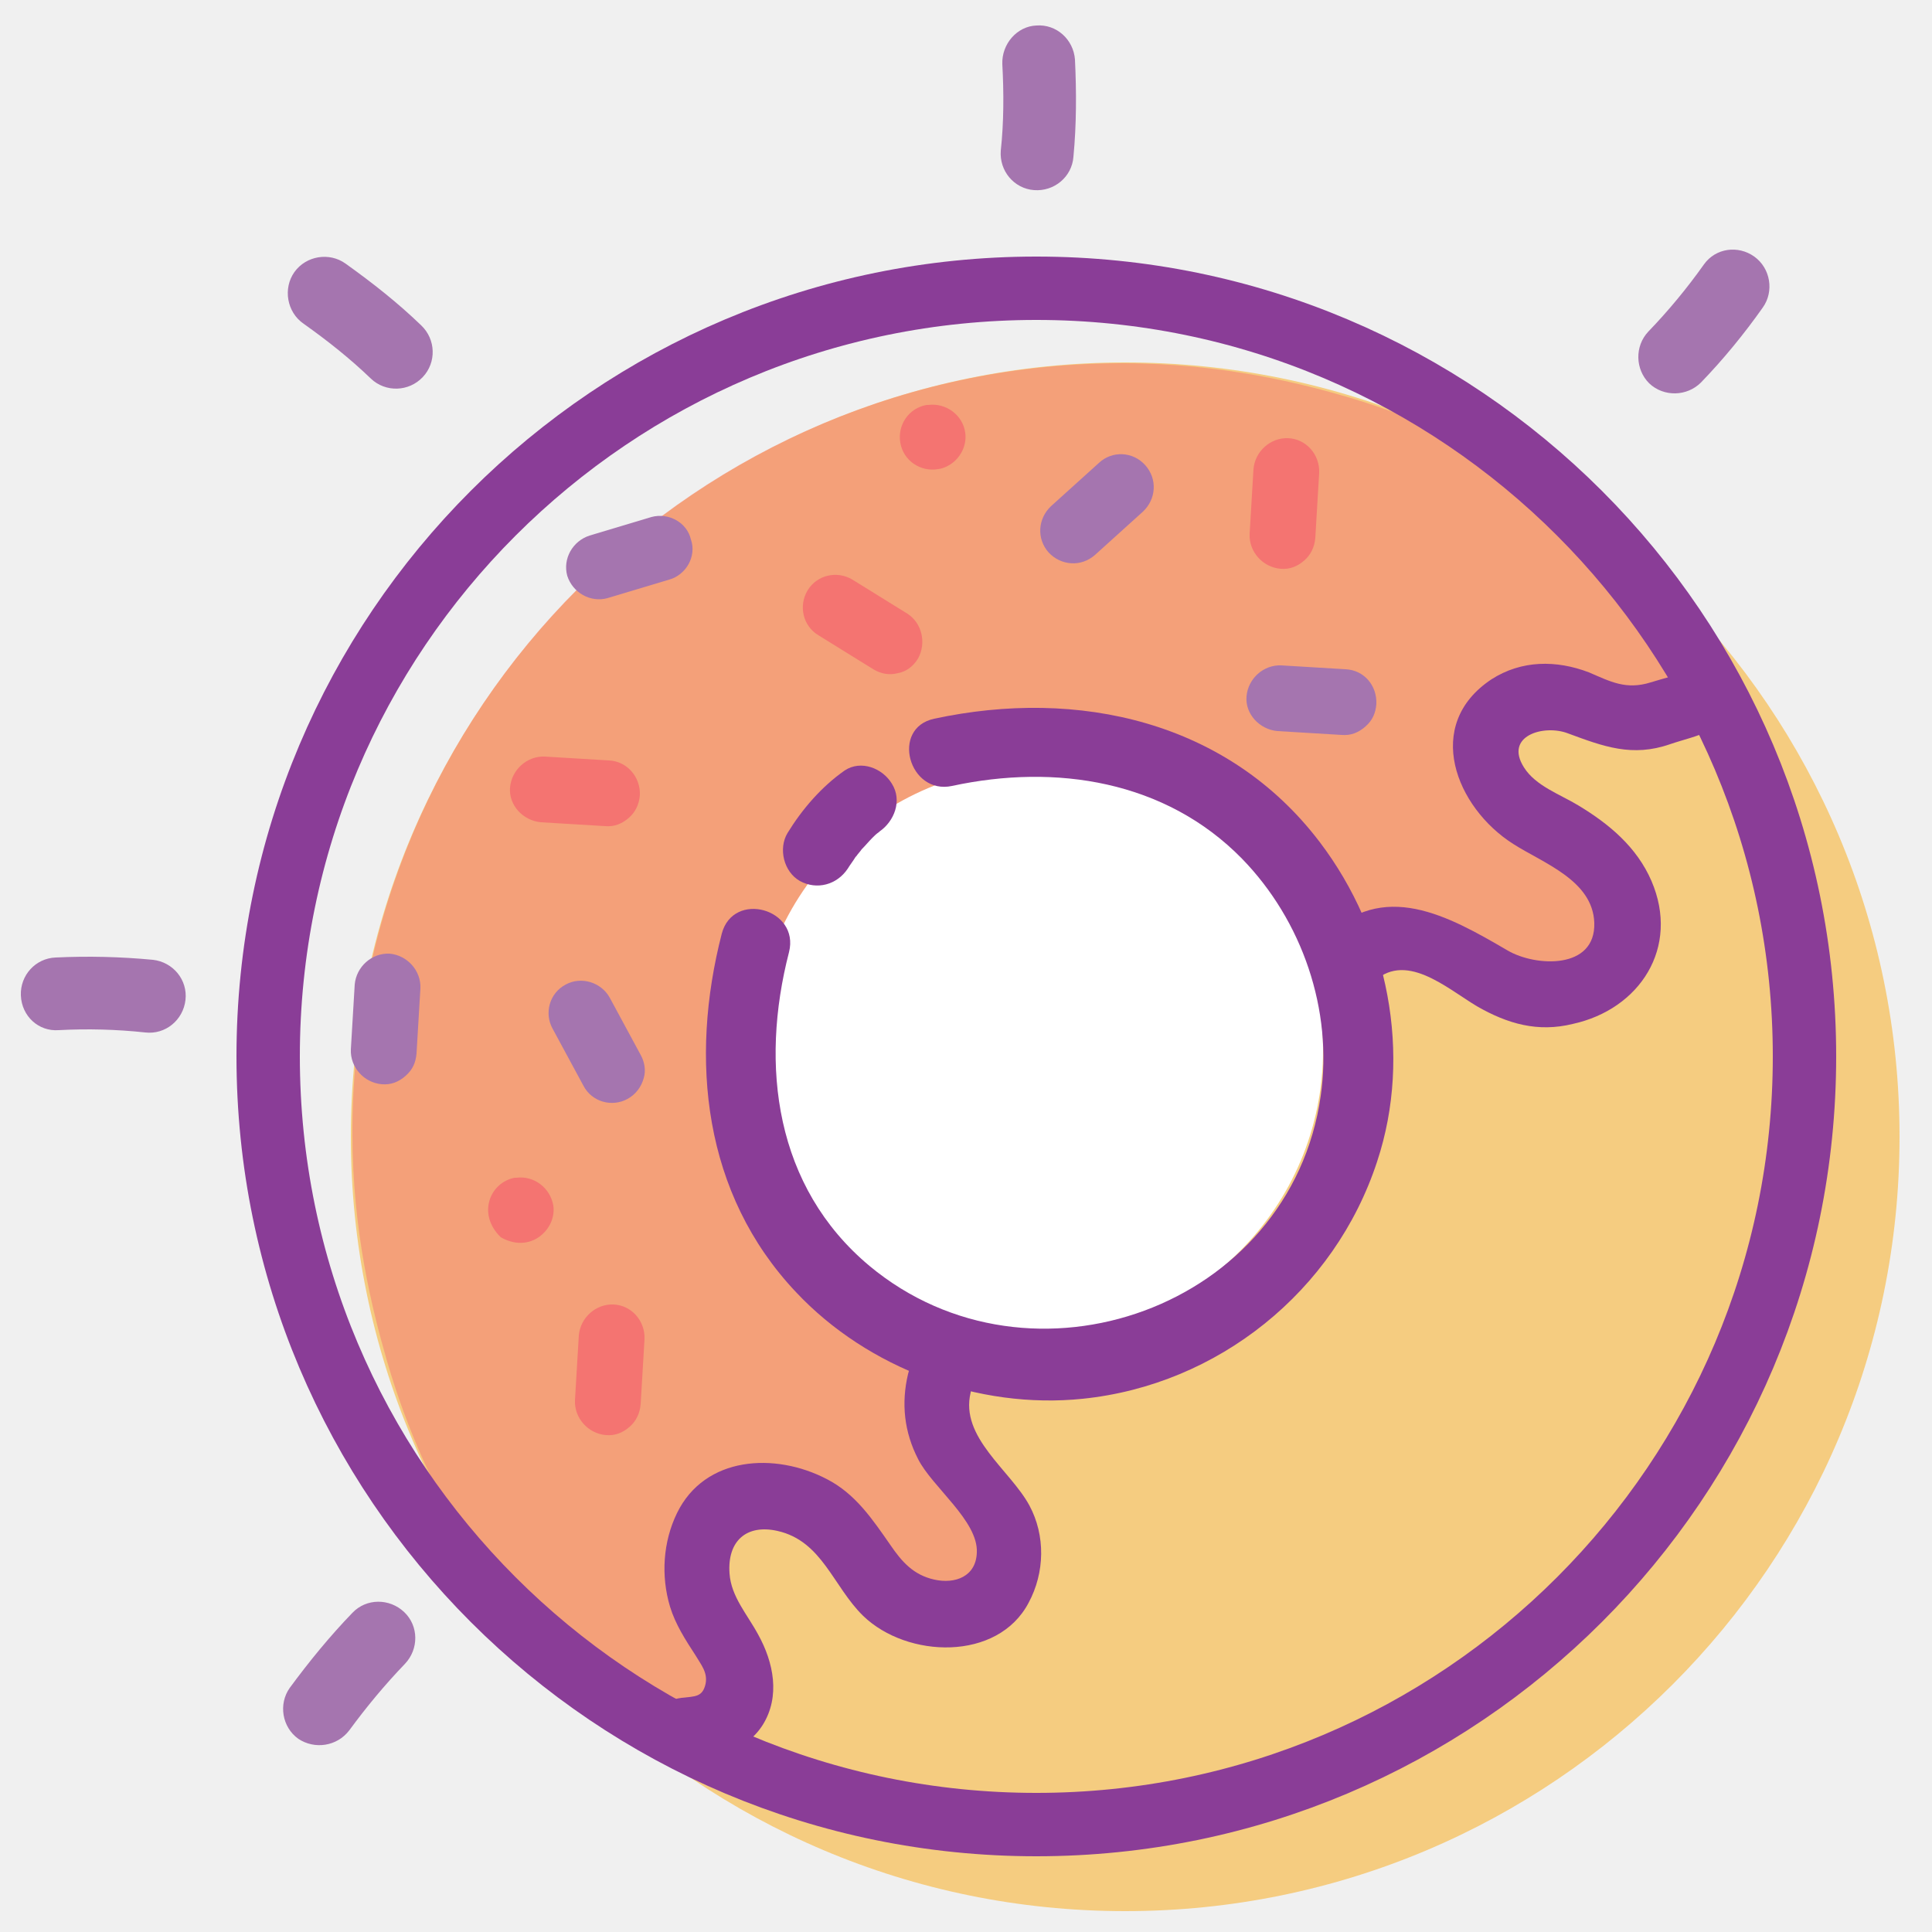
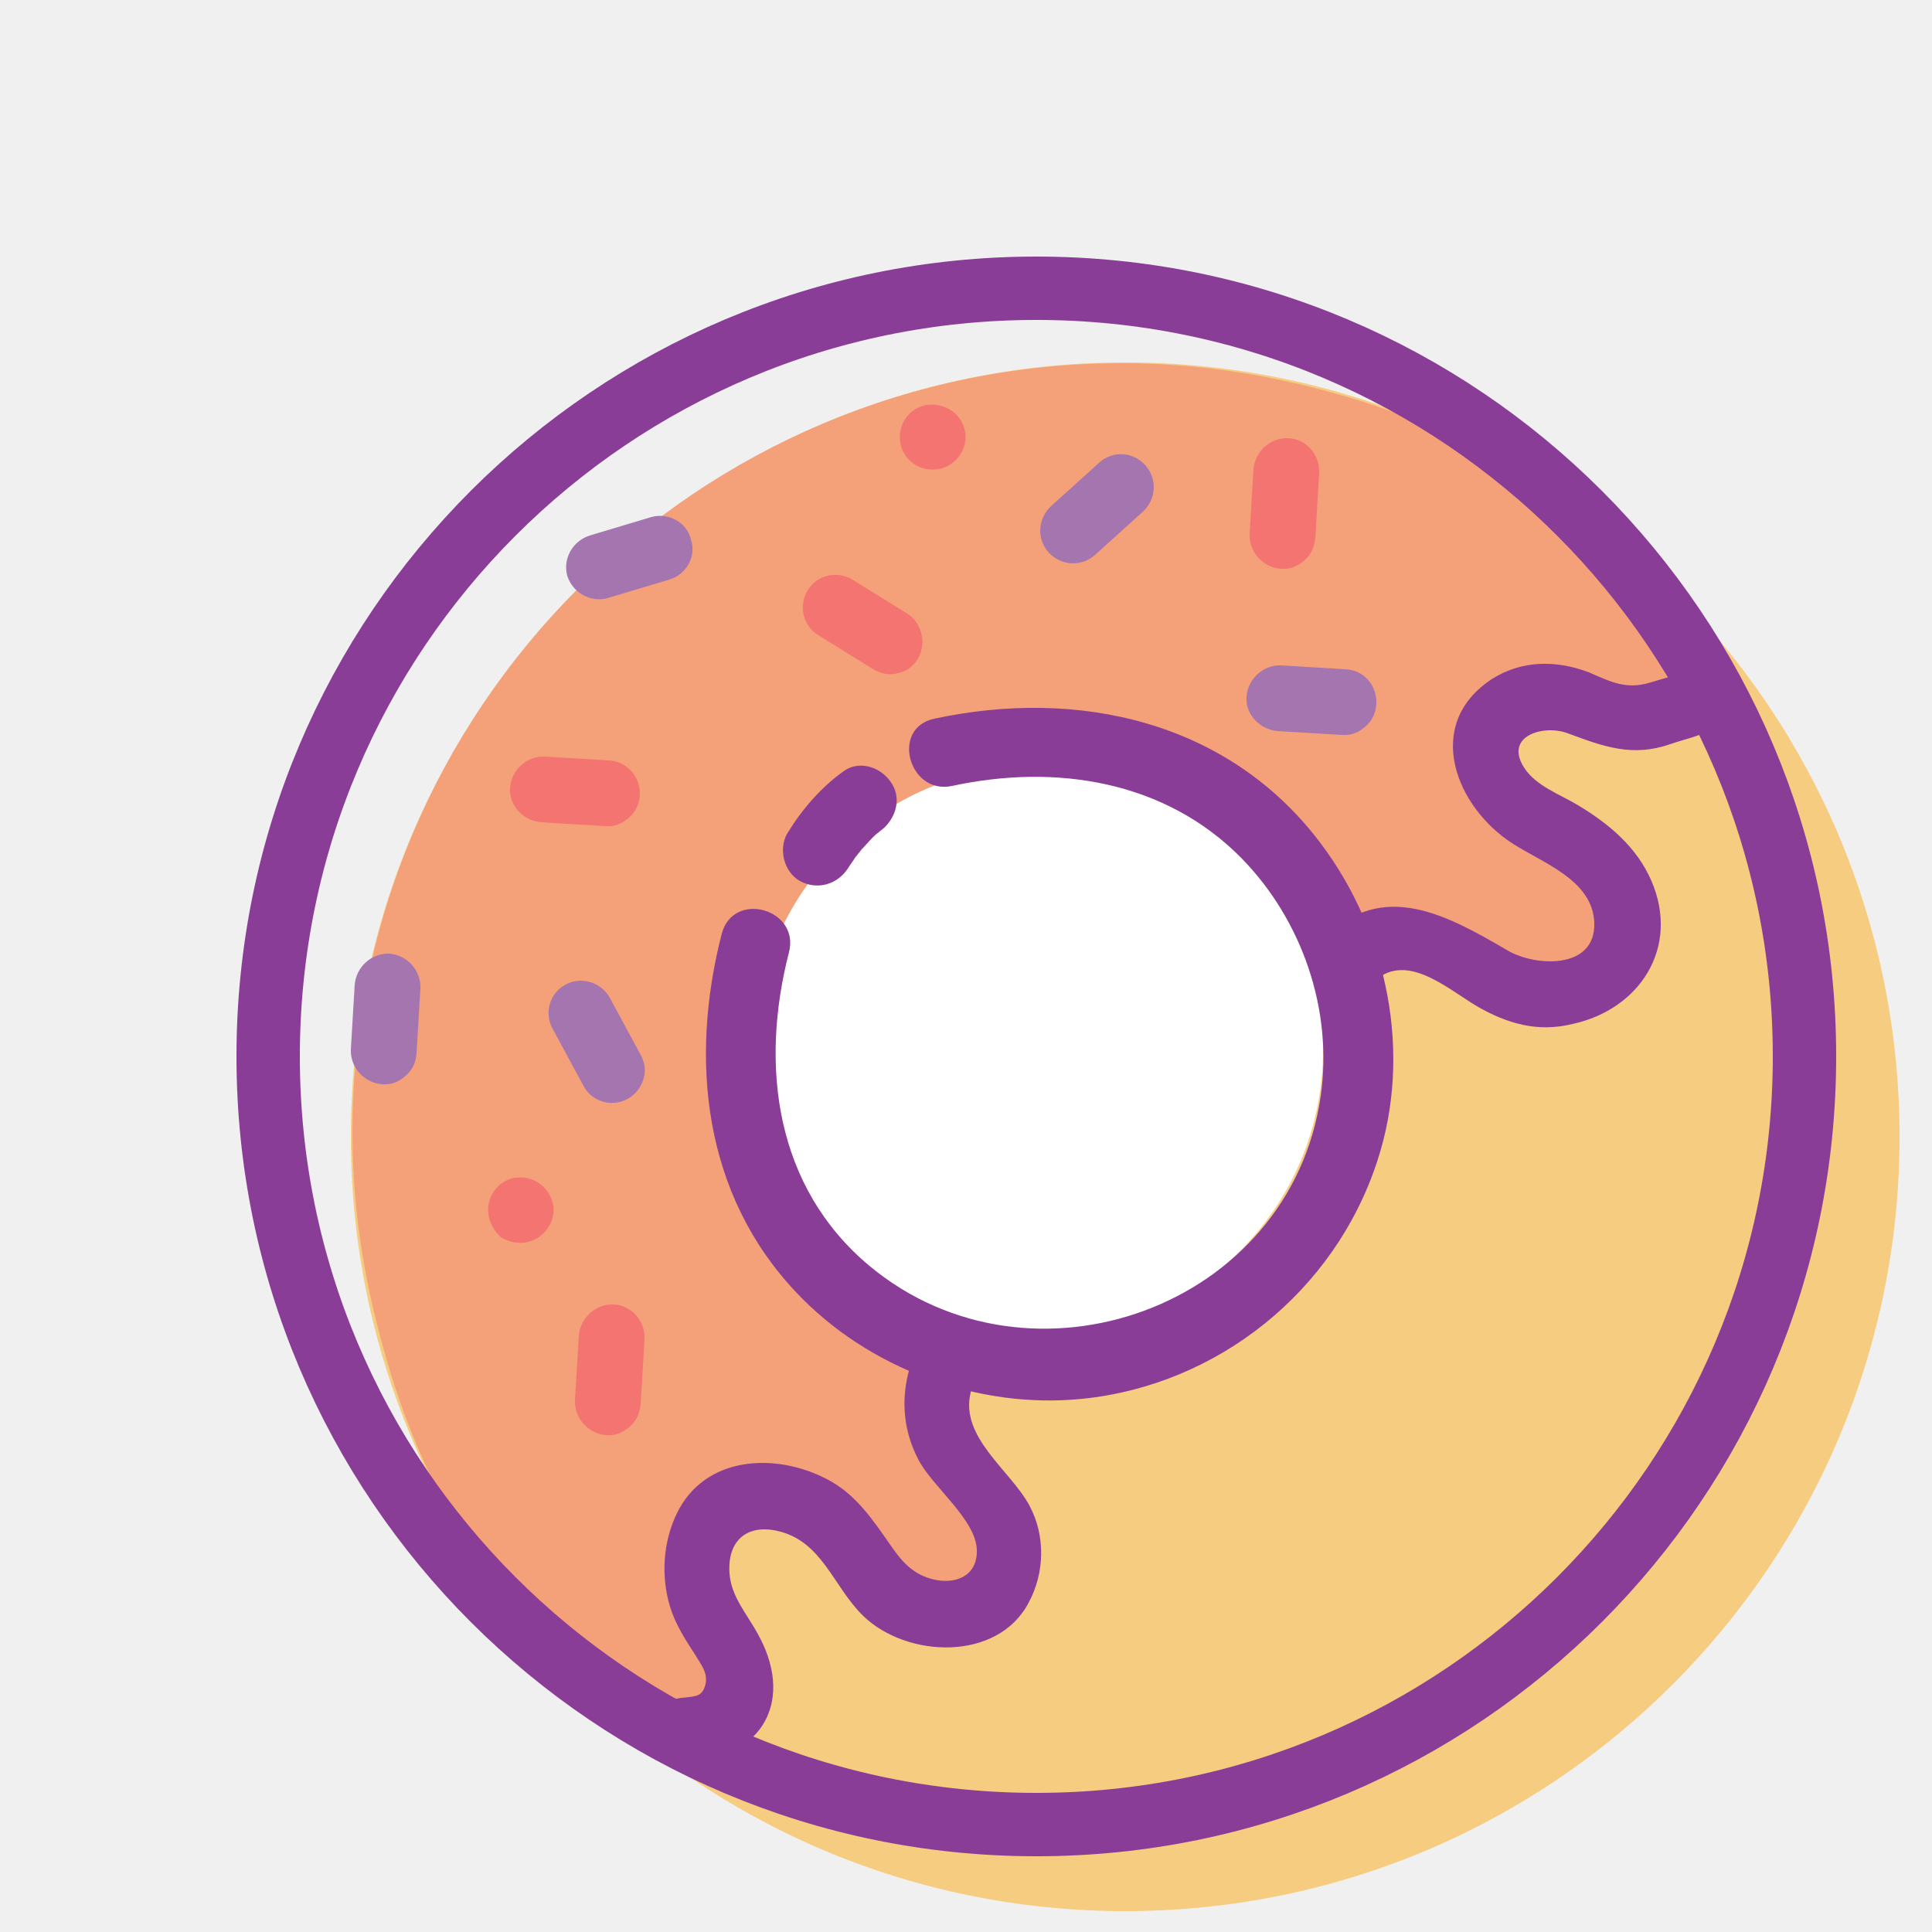
<svg xmlns="http://www.w3.org/2000/svg" version="1.1" id="Livello_1" x="0px" y="0px" viewBox="0 0 250 250" style="enable-background:new 0 0 250 250;" xml:space="preserve">
  <style type="text/css">
	.st0{fill:#F5CC80;}
	.st1{fill:none;}
	.st2{opacity:0.5;fill:#F47471;enable-background:new    ;}
	.st3{fill:#FFFFFF;}
	.st4{fill:#F47471;}
	.st5{fill:#A575AF;}
	.st6{fill:none;stroke:#8A3D97;stroke-width:8.2;stroke-miterlimit:10;}
	.st7{fill:#8A3D97;}
+ 
+ 
+ 	@keyframes popup-hair {
+ 		to {
+ 			visibility: unset
+ 		}
+ 	}
+ 
+ 	#Livello_2 .st5{
+ 		visibility: hidden;
+ 
+ 		animation-name: popup-hair;
+ 		animation-timing-function: linear;
+ 		animation-iteration-count: 1;
+ 		animation-duration: .1;
+ 		animation-delay: 2.5s;
+ 		animation-fill-mode: forwards;
+ 	}
+ 
</style>
  <circle id="XMLID_151_" class="st0" cx="145.6" cy="147.1" r="100.2" />
  <path id="XMLID_150_" class="st1" d="M113.4,39.9c12.9-4,23.2-3.7,29.3-3c6.8,0.8,12.1,2.5,22,5.7c7.1,2.3,12.2,3.9,18.7,7.3  c7.3,3.8,12.3,7.7,15.7,10.3c4,3.1,7.5,5.9,11.3,10.3c3.7,4.3,1.2,2.6,8,12.3c1.1,1.6,2.7,3.9,2,6c-0.6,1.7-2.3,2.5-2.7,2.7  c-2.1,1-4.1,0.5-6,0c-2.3-0.6-4.3-1.6-7-3c-1.8-0.9-2.5-1.4-3.7-1.3c-1.6,0-2.8,0.8-4,1.7c-1.3,0.9-2.4,1.6-3,3  c-0.7,1.6-0.4,3-0.3,3.7c0.5,2.6,2,3.5,5.3,7.3c2.9,3.3,4.4,5,5,7.3c0.3,1,1,3.7-0.3,6c-0.2,0.3-0.4,0.6-3.3,3.3  c-1.8,1.6-2.6,2.4-3,2.7c-2.5,1.5-5.1,1.4-6.3,1.3c-1-0.1-4.3-0.3-7.3-2.7c-3.1-2.4-2.2-4-5-6.3c-3.8-3.1-9.1-3-9-3.3  c0-0.3,2.8,0.2,3-0.3c0.2-0.7-4.8-2.8-11.7-6c-11.4-5.2-11.7-5.8-15.3-6.7c-4.3-1-7.7-1-13-1c-8,0-13.6,1-13.7,0.7  c0-0.3,2.8-1.1,3-0.7c0.5,1.1-17.8,6.7-22.7,19.3c-1.3,3.3-2,7.3-2,7.3c-0.8,4.3-0.3,5.9-0.7,11.7c-0.5,8.5-1.6,8.1-1,11.3  c0.6,3.1,2.5,5.9,6.3,11.3c3.8,5.5,5.8,8.2,8.3,10c4.3,3,7.1,2.6,8.7,5.7c1.4,2.7-0.4,3.9,1,7.3c1.1,2.8,2.5,2.5,6,7.3  c3.1,4.1,3.1,5.7,3,6.3c-0.2,2.5-2.3,4.3-2.7,4.7c-1.2,1-2.3,1.4-4,2c-2.3,0.8-4.2,1-4.7,1c-2.4,0.2-5.2,0.4-7.3-1  c-2.8-1.8-1.4-4.5-4.3-8c-1.9-2.3-5.6-4.9-9-4c-2.1,0.6-3.4,2.3-5.3,5c-1.7,2.4-2.7,3.8-2.7,5.7c0,2.1,1.2,2.3,3.3,6.7  c1.1,2.3,1.8,3.7,2,5.7c0.1,0.7,0.3,3.1-0.7,6c-0.6,1.8-1.2,3.5-2.7,4.3c-2.4,1.3-5.7-0.7-7.3-1.7c-16.4-10.1-24-19.7-24-19.7  c-4.1-5.2-10.1-13.8-15.3-26c-7.6-17.7-8.8-32.4-9-35.7c-0.5-7.5-1.1-16.8,2-28.3c3.2-11.9,8.7-19.7,14-27.3  c3.8-5.5,11.1-15.8,24-25.7C89.5,47.7,103.7,42.5,113.4,39.9z" />
  <path id="XMLID_148_" class="st2" d="M92.5,225.7c-6.6,0.3-31.9-13.4-42.4-49.5c-1.9-6.6-4.5-16.8-4.5-29.6  c0-55,44.6-99.6,99.6-99.6c13.1,0,23.5,2.7,29.6,4.5c34.4,10.4,48,34.1,44.9,40.5s-7.3-3.4-19.6-2.5c-1.4,0.1-6.1,4.5-7.5,6.2  c-2.7,3.2,13.5,12.7,14.6,15.9c1.7,5,3.4,6.8,3.3,10.3c0,0.9-4,2.7-6.2,5.1c-1.3,1.4-5.1-1.7-16.6-1.7c-6,0-14.1-2.8-14.7-9.9  c-0.5-6.6-3.3-1.3-3.3-1.5c0-0.4-16.6-16.8-30.1-12.8c-3.4,1-14.9-6.4-36.3,18.2c-0.8,0.9-7.4,18.9-7.2,21.4  c0.9,11.9,5,25.8,12.1,27.5c13,3,18.6,17.2,15.7,17c-13.7-0.9-2.8-2.3-2.9-2.6c-0.1-0.4,11.4,8,5.3,7.5c-2.4-0.2,5.5,9.9,2.9,9.8  c-2.7-0.1-2.7,4.6-5.6,5.9c-3.5,1.5-5.8,1.1-6.5,0.7c-0.8-0.5-6.4-3.8-5.6-3.9c1.1-0.1,2.7-7.9,2.9-2.3c0.4,8.9-9.2-8.1-18-4.9  c-0.8,0.3-3-0.2-4.6,1.1c-0.3,0.2-1.1,0.9-1.5,2c-1.2,3.3,2.6,7.4,1.6,8.2c-0.2,0.2-0.8,0.4-1.8,0.3c-4.1-0.4,12,5.9,6.6,5.4  c-1-0.1,3.8,3.5,2.7,5.2s-7.6,0.9-6.3,3.4c0.8,1.6,1.4,2.4,2.6,4.9c1.2,2.6,1.3,3.3,1,3.9C96,231.1,93.3,225.7,92.5,225.7z" />
  <circle id="tondo_interno_1_" class="st3" cx="134.4" cy="135.9" r="36.8" />
  <g id="XMLID_99_">
    <g id="XMLID_144_">
      <g id="XMLID_145_">
        <path id="XMLID_146_" class="st4" d="M120.1,52.4c-0.1,0-0.1,0-0.2,0c-2.3,0.4-3.8,2.6-3.4,4.9c0.4,2.3,2.6,3.8,4.9,3.4     c0.8-0.1,1.5-0.5,2.1-1c1-0.9,1.6-2.3,1.4-3.7C124.6,53.7,122.4,52.1,120.1,52.4z" />
      </g>
    </g>
    <g id="XMLID_141_">
      <g id="XMLID_142_">
        <path id="XMLID_143_" class="st4" d="M166.7,56.7c-2.3-0.1-4.3,1.7-4.5,4l-0.5,8.4c-0.1,2.3,1.7,4.3,4,4.5     c1.2,0.1,2.2-0.3,3.1-1.1c0.8-0.7,1.3-1.7,1.4-2.9l0.5-8.4C170.8,58.8,169,56.8,166.7,56.7z" />
      </g>
    </g>
    <g id="XMLID_138_">
      <g id="XMLID_139_">
        <path id="XMLID_140_" class="st4" d="M79.4,168.8c-2.3-0.1-4.3,1.7-4.5,4l-0.5,8.4c-0.1,2.3,1.7,4.3,4,4.5     c1.2,0.1,2.2-0.3,3.1-1.1c0.8-0.7,1.3-1.7,1.4-2.9l0.5-8.4C83.5,170.9,81.7,168.9,79.4,168.8z" />
      </g>
    </g>
    <g id="XMLID_135_">
      <g id="XMLID_136_">
        <path id="XMLID_137_" class="st5" d="M50.4,123.4c-2.3-0.1-4.3,1.7-4.5,4l-0.5,8.4c-0.1,2.3,1.7,4.3,4,4.5     c1.2,0.1,2.2-0.3,3.1-1.1s1.3-1.7,1.4-2.9l0.5-8.4C54.5,125.6,52.7,123.6,50.4,123.4z" />
      </g>
    </g>
    <g id="XMLID_132_">
      <g id="XMLID_133_">
        <path id="XMLID_134_" class="st5" d="M142.2,59.9l-6.2,5.6c-1.7,1.6-1.9,4.2-0.3,6c1.6,1.7,4.2,1.9,6,0.3l6.2-5.6     c1.7-1.6,1.9-4.2,0.3-6S143.9,58.3,142.2,59.9z" />
      </g>
    </g>
    <g id="XMLID_129_">
      <g id="XMLID_130_">
        <path id="XMLID_131_" class="st4" d="M78.8,98.4l-8.3-0.5c-2.3-0.1-4.3,1.7-4.5,4s1.7,4.3,4,4.5l8.3,0.5c1.2,0.1,2.2-0.3,3.1-1.1     c0.8-0.7,1.3-1.7,1.4-2.9C82.9,100.5,81.1,98.5,78.8,98.4z" />
      </g>
    </g>
    <g id="XMLID_126_">
      <g id="XMLID_127_">
        <path id="XMLID_128_" class="st5" d="M174.1,86.6l-8.3-0.5c-2.3-0.1-4.3,1.7-4.5,4s1.7,4.3,4,4.5l8.3,0.5     c1.2,0.1,2.2-0.3,3.1-1.1s1.3-1.7,1.4-2.9C178.2,88.7,176.5,86.7,174.1,86.6z" />
      </g>
    </g>
    <g id="XMLID_123_">
      <g id="XMLID_124_">
        <path id="XMLID_125_" class="st4" d="M117.4,79.4l-7.1-4.4c-2-1.2-4.6-0.6-5.8,1.4c-1.2,2-0.6,4.6,1.4,5.8l7.1,4.4     c1,0.6,2.1,0.8,3.2,0.5c1.1-0.2,2-0.9,2.6-1.9C119.9,83.2,119.3,80.6,117.4,79.4z" />
      </g>
    </g>
    <g id="XMLID_120_">
      <g id="XMLID_121_">
        <path id="XMLID_122_" class="st5" d="M73.2,127.4c-2.1,1.1-2.8,3.7-1.7,5.7l4,7.4c1.1,2.1,3.7,2.8,5.7,1.7     c1.1-0.6,1.8-1.6,2.1-2.7c0.3-1,0.1-2.1-0.4-3l-4-7.4C77.8,127.1,75.2,126.3,73.2,127.4z" />
      </g>
    </g>
  </g>
  <g id="Livello_2">
    <path id="XMLID_77_" class="st5" d="M220.5,34.2c-2.2,3.1-4.6,6-7.2,8.7c-1.8,1.9-1.7,4.9,0.1,6.7c1.9,1.8,4.9,1.7,6.7-0.1   c2.9-3,5.6-6.3,8-9.7c1.5-2.1,1-5.1-1.1-6.6C224.9,31.7,222,32.1,220.5,34.2z" />
    <path id="XMLID_51_" class="st5" d="M129.7,8.3c0.2,3.7,0.2,7.5-0.2,11.2c-0.2,2.6,1.7,4.9,4.3,5.1c2.6,0.2,4.9-1.7,5.1-4.3   c0.4-4.2,0.4-8.4,0.2-12.6c-0.2-2.6-2.4-4.6-5-4.4C131.6,3.4,129.6,5.7,129.7,8.3z" />
    <path id="XMLID_61_" class="st5" d="M39.3,41.9c3.1,2.2,6,4.5,8.7,7.1c1.9,1.8,4.9,1.7,6.7-0.2s1.7-4.9-0.2-6.7   c-3-2.9-6.3-5.5-9.8-8c-2.1-1.5-5.1-1-6.6,1.1S37.1,40.4,39.3,41.9z" />
    <path id="XMLID_62_" class="st5" d="M7.6,133.3c3.7-0.2,7.5-0.1,11.2,0.3c2.6,0.3,4.9-1.6,5.2-4.2s-1.6-4.9-4.2-5.2   c-4.2-0.4-8.4-0.5-12.6-0.3c-2.6,0.1-4.6,2.3-4.5,4.9C2.8,131.5,5,133.5,7.6,133.3z" />
    <path id="XMLID_63_" class="st5" d="M45.2,223.9c2.2-3,4.6-5.9,7.2-8.6c1.8-1.9,1.8-4.9-0.1-6.7c-1.9-1.8-4.9-1.8-6.7,0.1   c-2.9,3-5.6,6.3-8.1,9.7c-1.5,2.1-1,5.1,1.1,6.6C40.7,226.4,43.6,226,45.2,223.9z" />
    <g id="XMLID_52_">
      <g id="XMLID_58_">
        <circle id="XMLID_64_" class="st6" cx="134.1" cy="136.7" r="99.4" />
        <g id="XMLID_60_">
          <g id="XMLID_91_">
            <path id="XMLID_97_" class="st7" d="M177.5,127.3c4.2-4.4,9.6,0.5,13.6,2.9c4,2.3,7.9,3.4,12.4,2.3c8.7-1.9,13.9-9.9,10.2-18.5       c-1.9-4.4-5.5-7.4-9.5-9.8c-2.3-1.4-5.5-2.5-7-4.9c-2.6-4.1,2.6-5.6,5.7-4.4c4.6,1.7,8.3,3.1,13.2,1.4c3.5-1.2,7.6-1.6,8.2-6.1       c0.7-5.3-7.4-7.6-8.1-2.2c-0.1,0.2-0.1,0.5-0.2,0.7c0.8-0.6,1.7-1.3,2.5-1.9c-1.6,0.6-3.3,1-4.9,1.5c-3.2,1-5.2-0.1-8-1.3       c-4.2-1.6-8.7-1.6-12.6,0.9c-8.9,5.9-4.6,16.6,2.8,21.3c3.9,2.5,10.3,4.7,10.5,10.2c0.2,6.1-7.6,5.7-11.2,3.6       c-7.7-4.5-16.2-9.3-23.7-1.6C167.8,125.3,173.7,131.2,177.5,127.3L177.5,127.3z" />
          </g>
        </g>
        <g id="XMLID_59_">
          <g id="XMLID_85_">
            <path id="XMLID_89_" class="st7" d="M117.5,177.8c-0.9,3.8-0.5,7.5,1.3,11c1.8,3.6,7.8,8,7.6,12.1c-0.1,3.1-2.8,4.1-5.5,3.5       s-4.2-2.3-5.7-4.5c-2.3-3.3-4.5-6.6-8.2-8.5c-6.7-3.5-15.8-3-19.4,4.4c-1.8,3.7-2.1,8.1-0.9,12.1c0.7,2.3,2,4.3,3.3,6.3       c0.7,1.2,1.6,2.2,1.3,3.7c-0.4,1.7-1.3,1.6-3.1,1.8c-5.3,0.6-5.4,9,0,8.4c4-0.5,8.2-1.3,10.5-4.9c2.3-3.7,1.4-8.1-0.6-11.7       c-1.4-2.6-3.5-4.9-3.7-7.9c-0.3-4.2,2.2-6.4,6.2-5.5c5.8,1.3,7.2,7.2,11.1,11c5.7,5.5,17.4,5.9,21.4-1.7       c2.1-3.9,2.2-8.7,0.1-12.6c-2.5-4.6-9-8.8-7.6-14.6C126.8,174.8,118.7,172.5,117.5,177.8L117.5,177.8z" />
          </g>
        </g>
      </g>
      <g id="XMLID_56_">
        <g id="XMLID_57_">
          <g id="XMLID_78_">
            <path id="XMLID_83_" class="st7" d="M123.2,101.7c13.4-2.9,27.6-0.7,37.5,9.4c7.8,8,11.8,19.6,10.2,30.7       c-3.9,27.4-37.5,39.4-58.4,22c-12.2-10.2-14.2-25.9-10.4-40.6c1.4-5.6-7.2-8-8.7-2.4c-4.2,16.3-2.4,33.7,9.6,46.4       c9.3,9.9,23.6,15.2,37.1,13.8c17.5-1.8,32.6-13.9,38.1-30.7c4.6-13.9,1.4-29.7-7.4-41.3c-11.9-15.7-31.3-20-49.9-16       C115.2,94.2,117.6,102.9,123.2,101.7L123.2,101.7z" />
          </g>
        </g>
      </g>
    </g>
  </g>
  <g id="XMLID_80_">
    <g id="XMLID_93_">
      <path id="XMLID_96_" class="st5" d="M84.3,66.9l-8,2.4c-2.2,0.7-3.5,3-2.9,5.2c0.7,2.2,3,3.5,5.2,2.9l8-2.4c1.1-0.3,2-1.1,2.5-2    s0.7-2.1,0.3-3.2C88.9,67.6,86.5,66.3,84.3,66.9z" />
    </g>
  </g>
  <g id="XMLID_19_">
    <g id="XMLID_20_">
      <path id="XMLID_21_" class="st4" d="M66.8,152.4c-0.1,0-0.1,0-0.2,0c-3.2,0.6-4.9,4.7-1.8,7.7c2.1,1.2,4.1,0.8,5.4-0.4    c1-0.9,1.6-2.3,1.4-3.7C71.2,153.7,69.1,152.1,66.8,152.4z" />
    </g>
  </g>
  <g id="XMLID_45_">
    <g id="XMLID_55_">
      <path id="XMLID_48_" class="st6" d="M221.8,54" />
    </g>
  </g>
  <g id="XMLID_6_">
    <g id="XMLID_18_">
      <path id="XMLID_26_" class="st7" d="M109.3,99.7c-3,2.1-5.5,5-7.4,8.1c-1.2,2-0.5,5,1.6,6.2c2.2,1.2,4.8,0.5,6.2-1.6    c0.3-0.5,0.7-1,1-1.5c0.5-0.7-0.3,0.3,0.1-0.1c0.2-0.3,0.5-0.6,0.7-0.9c0.5-0.5,0.9-1,1.4-1.5c0.3-0.3,0.5-0.5,0.8-0.7    c0.7-0.6-0.6,0.4,0.1-0.1c1.9-1.3,3-4,1.6-6.2C114.2,99.4,111.4,98.3,109.3,99.7L109.3,99.7z" />
    </g>
  </g>
</svg>
